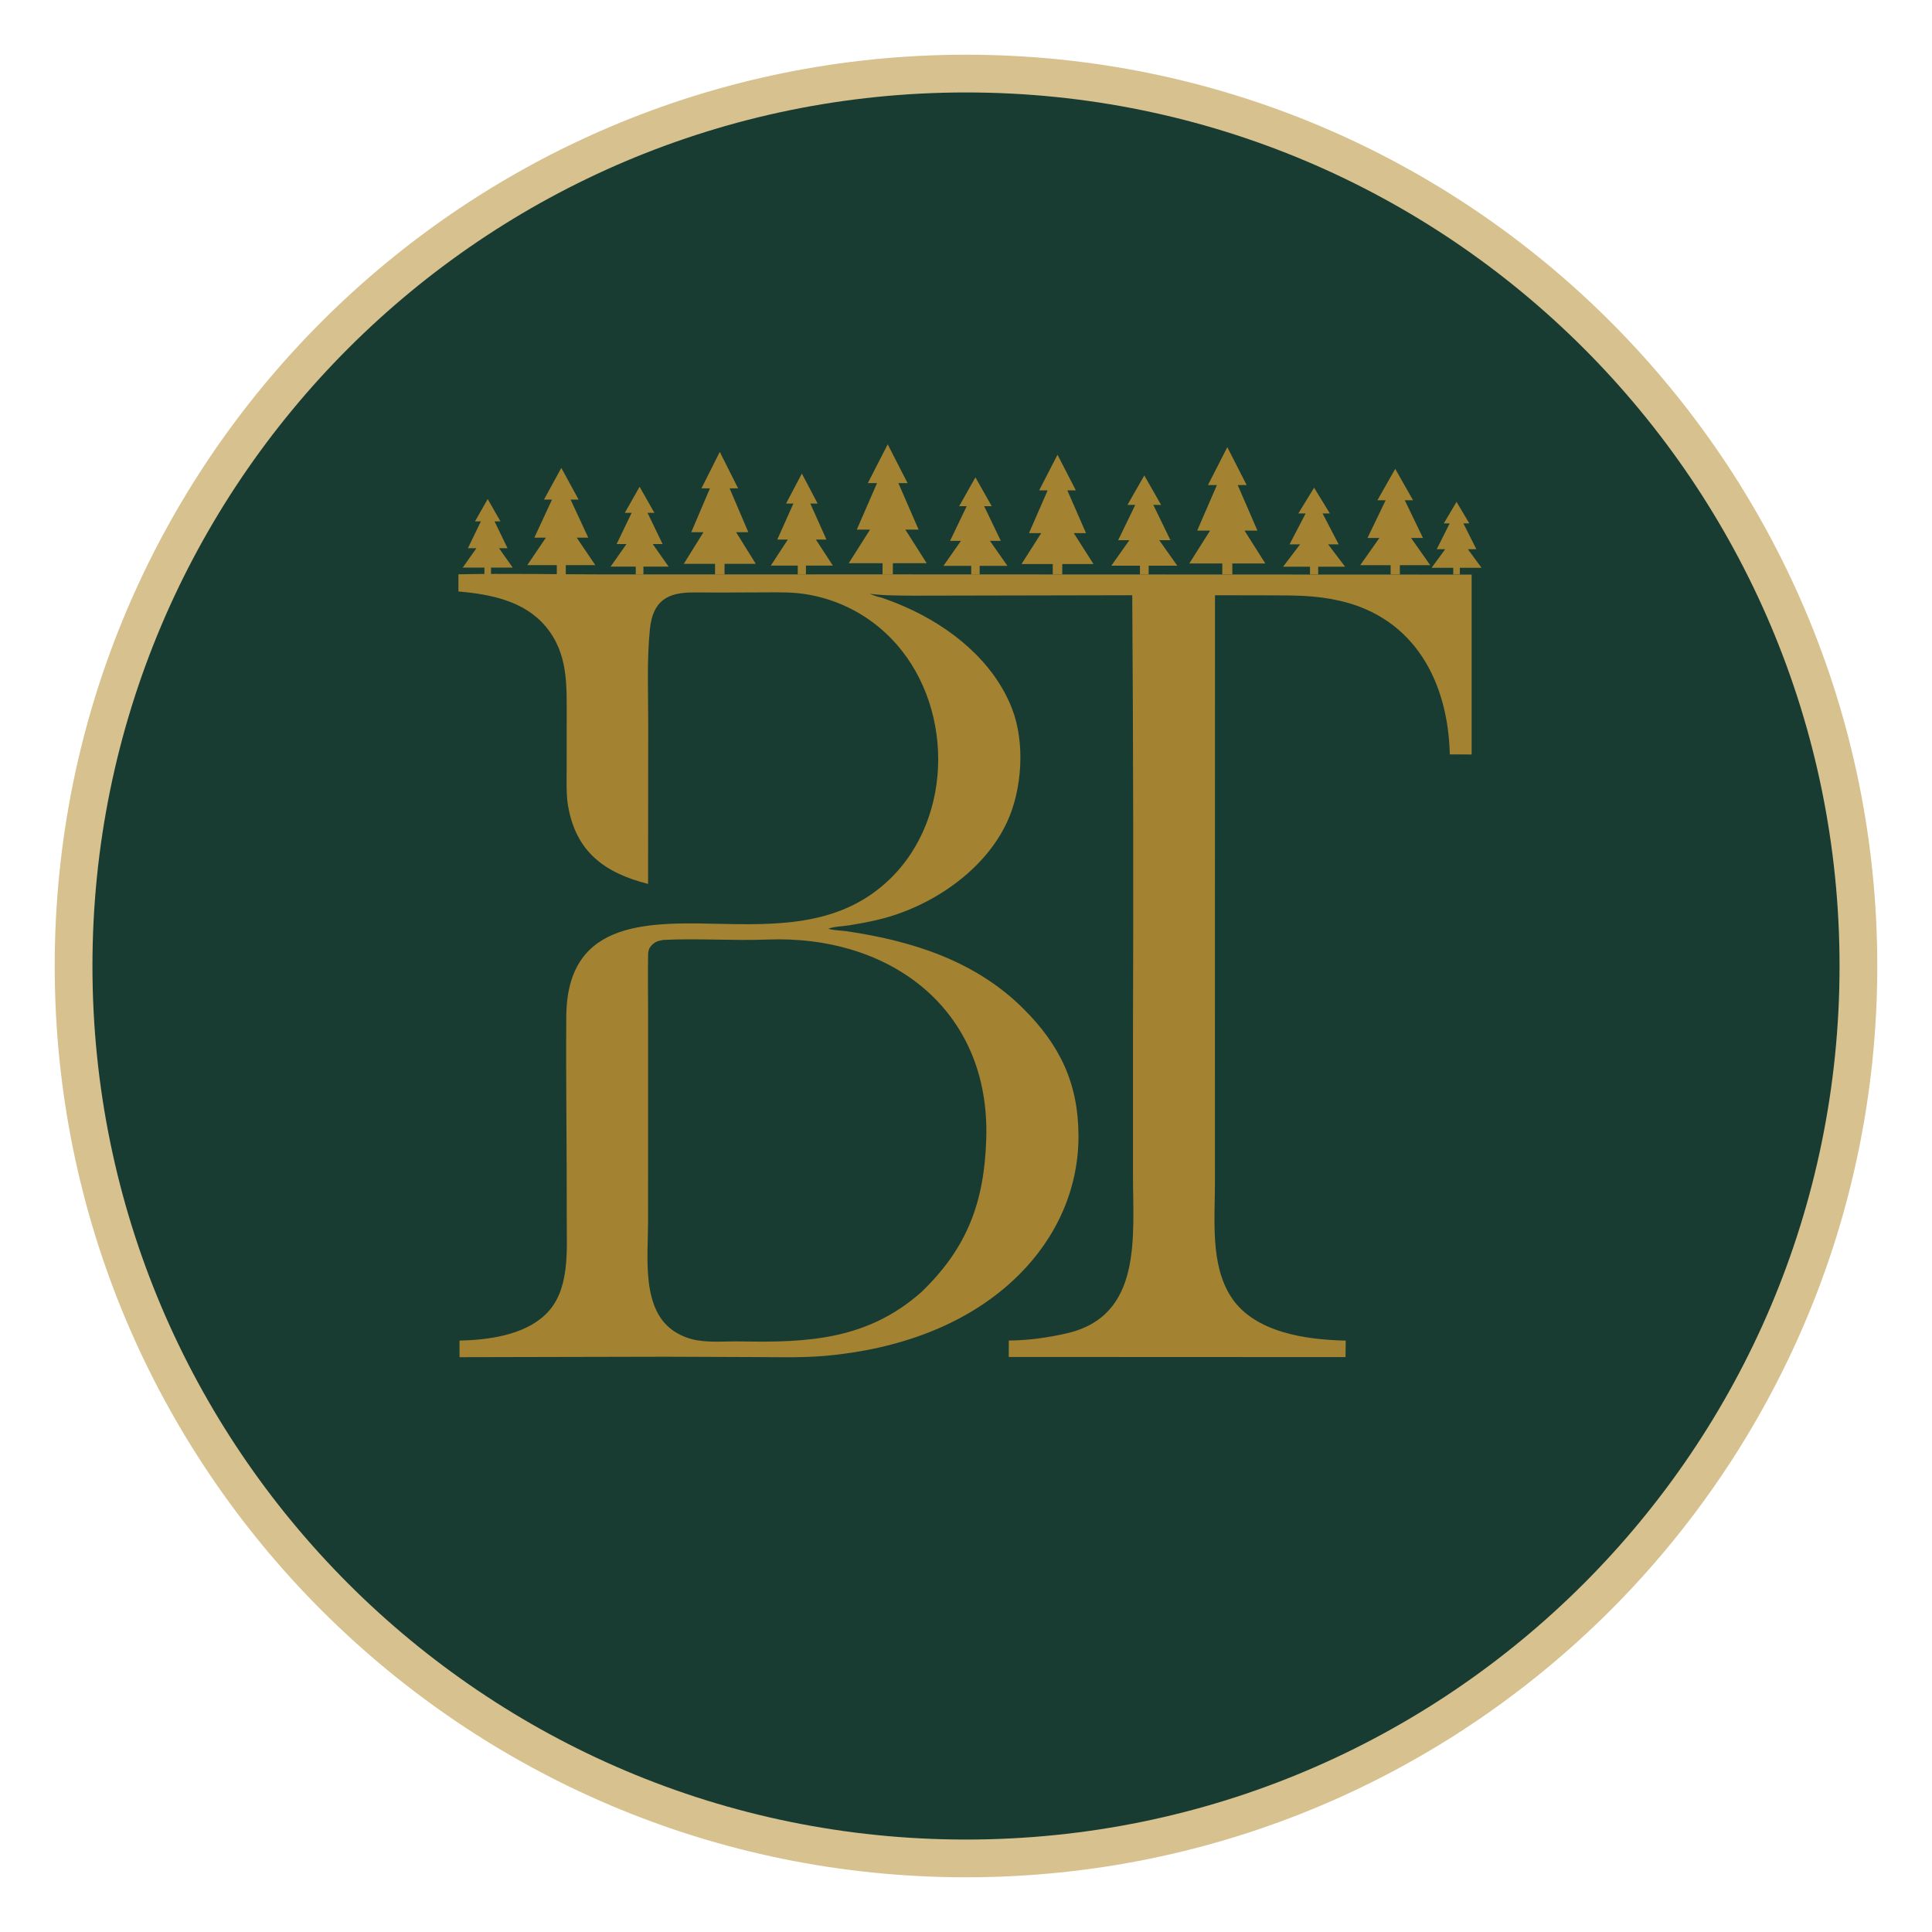
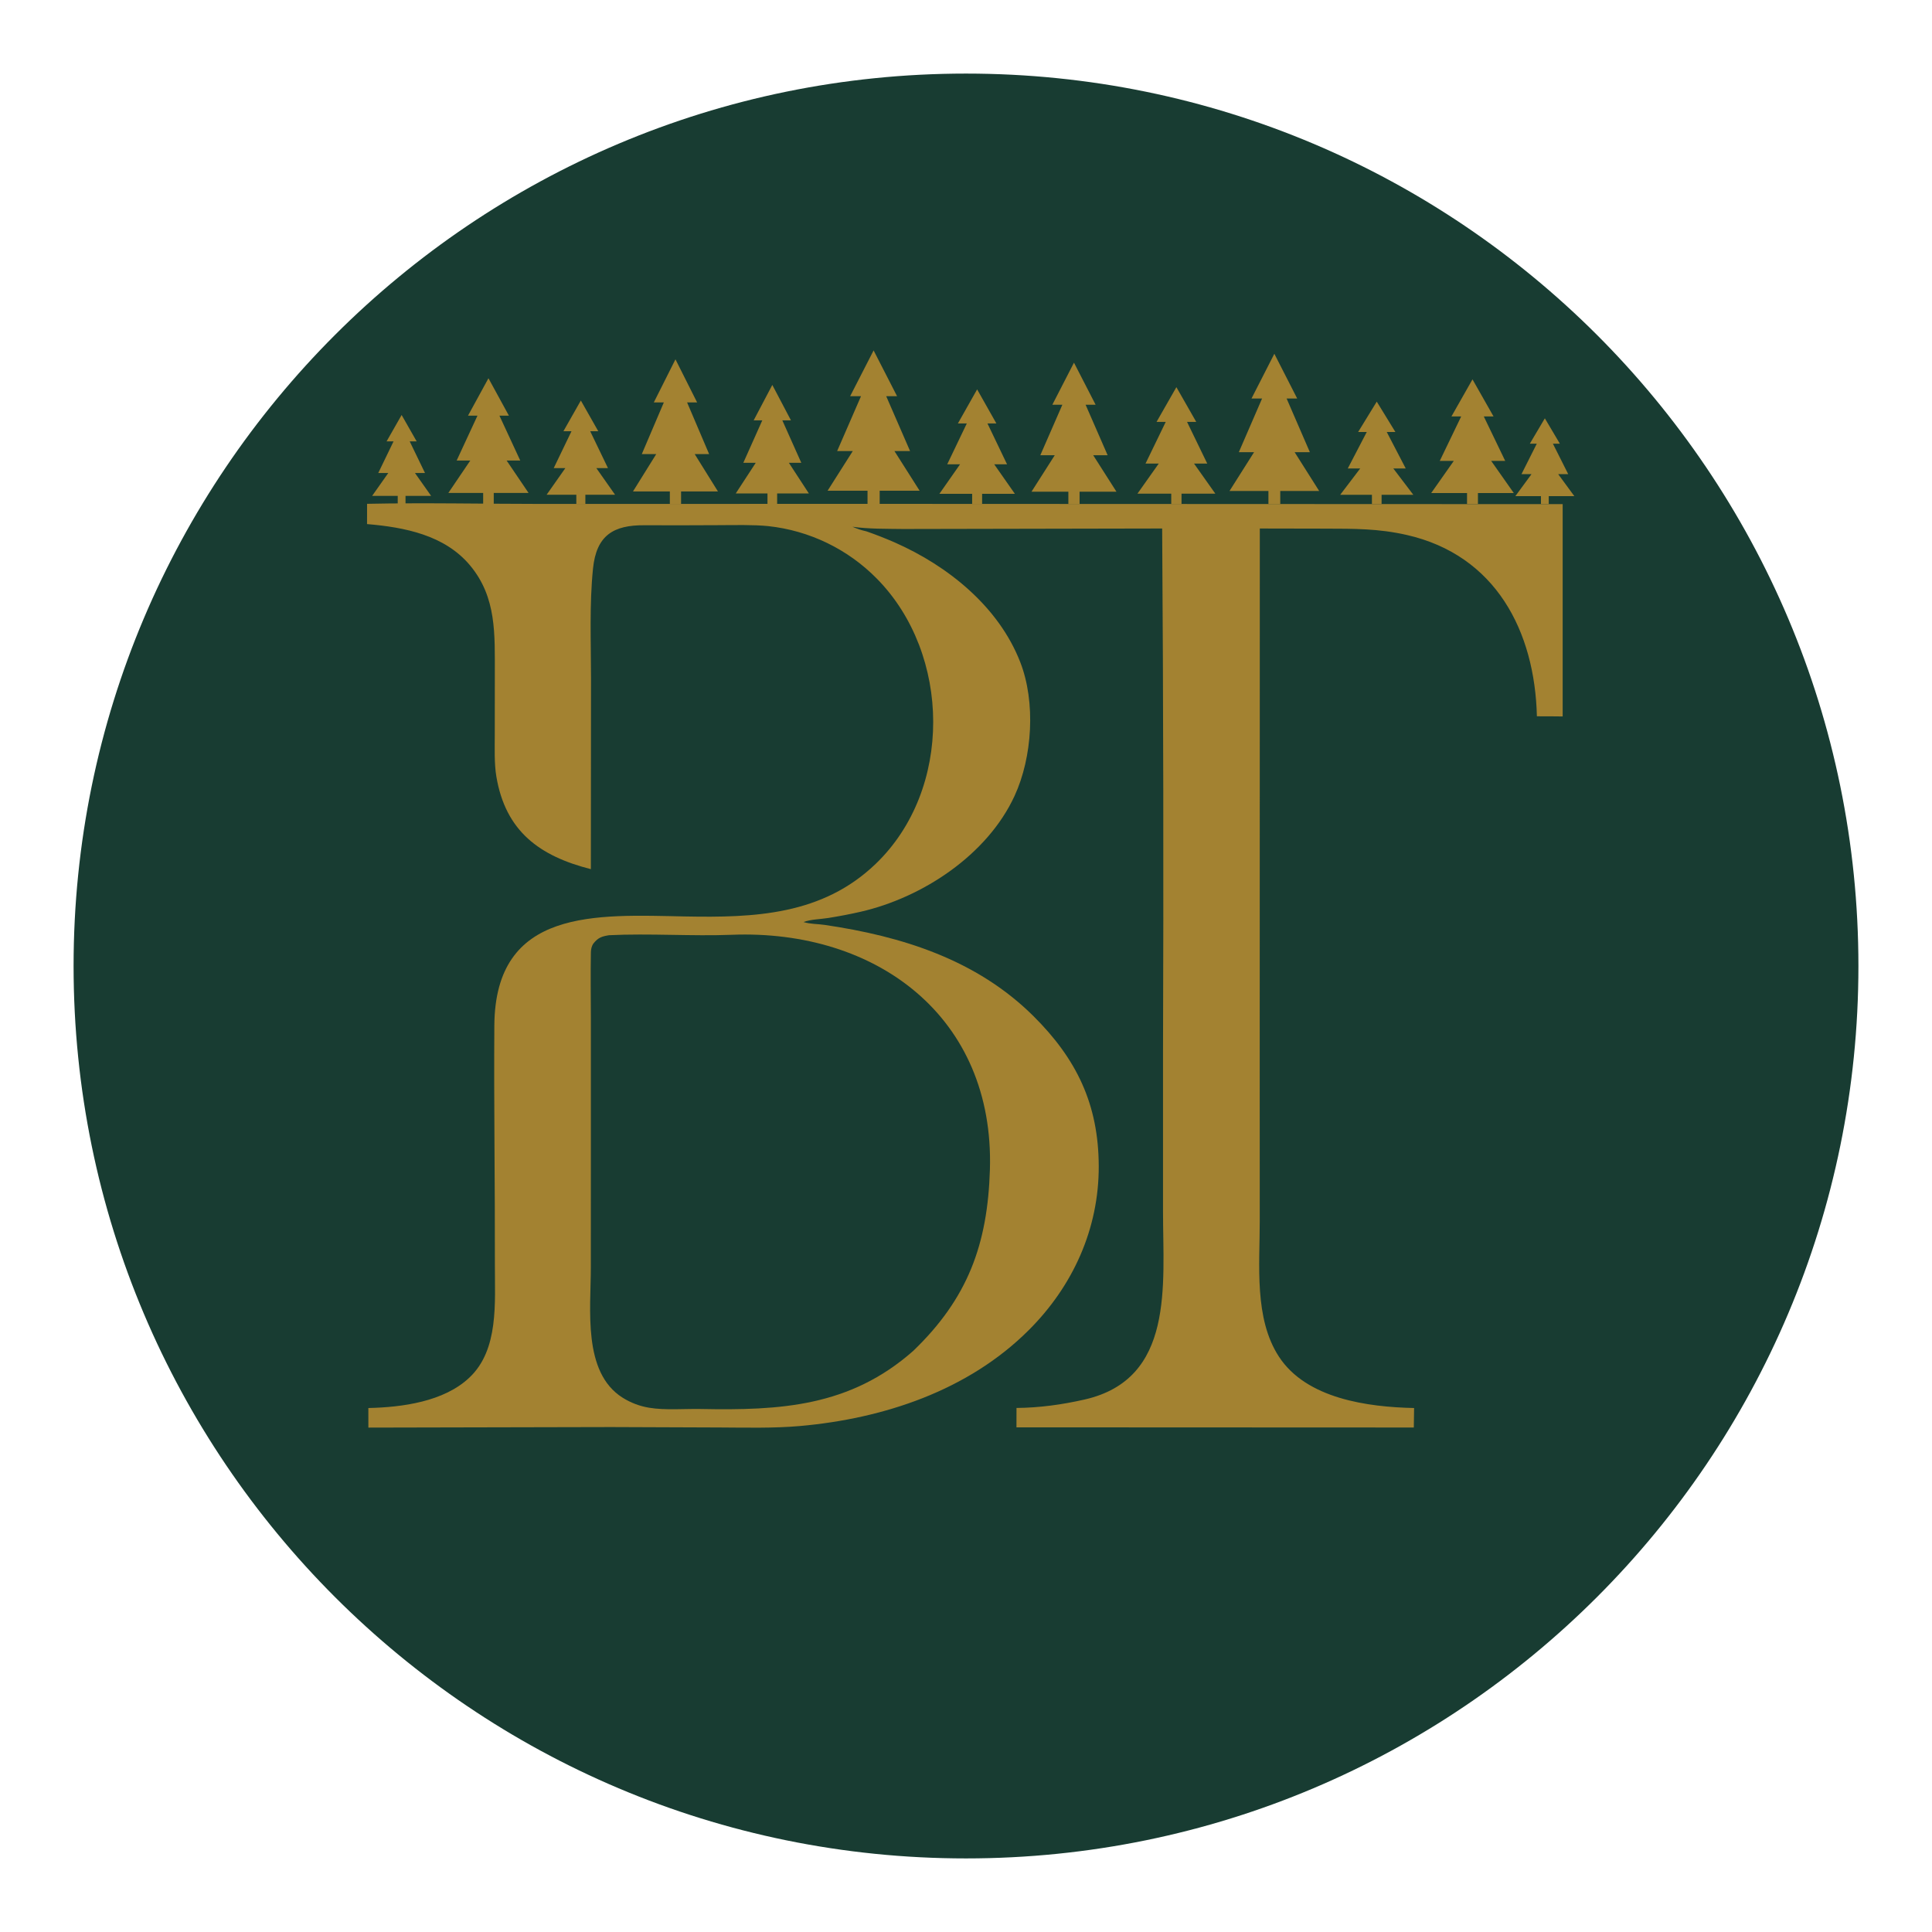
<svg xmlns="http://www.w3.org/2000/svg" viewBox="0 0 2048 2048" role="img" aria-labelledby="title">
-   <circle cx="1024" cy="1024" r="946" fill="#183C32" stroke="#D7C18E" stroke-width="40" />
-   <path transform="translate(0,0)" fill="rgb(163,130,49)" d="M 485.958 608.802 C 537.272 607.729 591.844 608.879 643.478 608.91 L 929.799 608.843 L 1560.01 609.097 L 1560.01 799.817 C 1552.37 799.659 1544.52 799.721 1536.86 799.689 C 1535.04 723.23 1499.85 654.915 1419.9 636.768 C 1394.44 630.989 1372.67 631.172 1346.91 631.093 L 1287.94 630.978 L 1287.86 1111.41 L 1287.89 1252.94 C 1287.93 1292.55 1282.71 1340.61 1305.12 1374.95 C 1329.81 1412.78 1384.9 1420.2 1426.54 1421.09 L 1426.29 1438.59 L 1069.33 1438.44 L 1069.37 1421.03 C 1090.08 1420.85 1110.32 1418.04 1130.52 1413.45 C 1211.53 1395.03 1200.99 1310.71 1200.99 1244.8 L 1200.99 1100.69 C 1201.56 944.116 1201.3 787.542 1200.22 630.971 L 967.769 631.429 C 952.976 631.216 936.467 631.477 921.998 629.412 C 927.226 631.597 929.178 632.294 934.68 633.575 C 943.225 636.554 951.653 639.861 959.944 643.488 C 1007.78 664.576 1053.27 701.057 1072.73 751.017 C 1086.76 787.026 1083.69 836.45 1067.58 871.292 C 1043.15 924.14 985.21 962.412 929.48 975.242 C 919.778 977.475 910.203 979.266 900.386 980.848 C 893.107 982.02 884.714 982.002 878.029 984.509 C 884.326 986.441 890.565 986.132 897.019 987.079 C 966.453 997.274 1033.46 1018.27 1084.54 1068.96 C 1123.34 1107.48 1143.07 1148.22 1143.25 1203.74 C 1143.44 1260.07 1120.05 1311.55 1080.34 1351.14 C 1025.94 1405.47 949.956 1430.61 874.759 1437.26 C 851.245 1439.34 826.07 1438.67 802.356 1438.56 L 705.369 1438.19 L 487.127 1438.67 L 487.105 1421.09 C 517.316 1420.43 555.126 1415.42 577.909 1393.72 C 604.508 1368.69 600.681 1326.23 600.781 1292.5 C 600.938 1220.72 599.798 1149.26 600.29 1077.47 C 601.014 971.562 692.242 977.931 771.442 979.487 C 834.195 980.72 894.862 978.285 942.767 932.347 C 1012.45 865.522 1010.7 743.911 944.055 676.162 C 917.926 649.536 883.365 632.806 846.274 628.826 C 832.819 627.479 816.181 627.944 802.445 627.979 C 780.117 628.117 757.789 628.143 735.46 628.057 C 707.243 627.742 691.967 637.127 688.928 666.949 C 685.637 699.257 687.111 732.894 687.137 765.468 L 686.995 936.998 C 640.979 925.303 610.339 903.054 602.085 853.724 C 600.173 842.298 600.66 828.352 600.675 816.607 L 600.725 761.545 C 600.652 726.313 602.529 692.898 578.444 664.096 C 555.638 636.823 519.589 629.856 485.937 627.006 L 485.958 608.802 z" />
-   <path transform="translate(0,0)" fill="rgb(24,60,50)" d="M 703.304 996.348 C 739.221 994.576 778.08 997.348 813.504 995.964 C 943.756 990.878 1049.62 1069.94 1045.48 1206.82 C 1043.45 1274.1 1025.57 1322.63 976.644 1369.72 C 919.732 1420 857.063 1423.35 785.624 1421.96 C 770.861 1421.68 753.866 1423.24 739.387 1420.83 C 730.88 1419.44 722.74 1416.36 715.451 1411.76 C 679.406 1388.99 687.018 1332.28 686.975 1294.65 L 687.015 1179.88 L 687.004 1069.95 C 686.945 1050.61 686.665 1030.96 687.02 1011.61 C 687.068 1009.05 687.748 1005.79 689.342 1003.75 C 693.486 998.434 697.069 997.359 703.304 996.348 z" />
-   <g fill="#A38231" aria-hidden="true">
-     <path d="M 517 529 L 503.5 552.7 L 509.75 552.7 L 496.0 581.14 L 505.0 581.14 L 490.5 601.68 L 513.5 601.68 L 513.5 609 L 520.5 609 L 520.5 601.68 L 543.5 601.68 L 529.0 581.14 L 538.0 581.14 L 524.25 552.7 L 530.5 552.7 Z" />
-     <path d="M 595 496 L 576.64 529.6 L 585.14 529.6 L 566.44 569.92 L 578.68 569.92 L 558.96 599.04 L 590.24 599.04 L 590.24 609 L 599.76 609 L 599.76 599.04 L 631.04 599.04 L 611.32 569.92 L 623.56 569.92 L 604.86 529.6 L 613.36 529.6 Z" />
-     <path d="M 678 516 L 662.34 543.6 L 669.59 543.6 L 653.64 576.72 L 664.08 576.72 L 647.26 600.64 L 673.94 600.64 L 673.94 609 L 682.06 609 L 682.06 600.64 L 708.74 600.64 L 691.92 576.72 L 702.36 576.72 L 686.41 543.6 L 693.66 543.6 Z" />
-     <path d="M 763 479 L 743.56 517.7 L 752.56 517.7 L 732.76 564.14 L 745.72 564.14 L 724.84 597.68 L 757.96 597.68 L 757.96 609 L 768.04 609 L 768.04 597.68 L 801.16 597.68 L 780.28 564.14 L 793.24 564.14 L 773.44 517.7 L 782.44 517.7 Z" />
-     <path d="M 850 502 L 833.26 533.8 L 841.01 533.8 L 823.96 571.96 L 835.12 571.96 L 817.14 599.52 L 845.66 599.52 L 845.66 609 L 854.34 609 L 854.34 599.52 L 882.86 599.52 L 864.88 571.96 L 876.04 571.96 L 858.99 533.8 L 866.74 533.8 Z" />
-     <path d="M 941 471 L 919.94 512.1 L 929.69 512.1 L 908.24 561.42 L 922.28 561.42 L 899.66 597.04 L 935.54 597.04 L 935.54 609 L 946.46 609 L 946.46 597.04 L 982.34 597.04 L 959.72 561.42 L 973.76 561.42 L 952.31 512.1 L 962.06 512.1 Z" />
-     <path d="M 1034 506 L 1016.72 536.6 L 1024.72 536.6 L 1007.12 573.32 L 1018.64 573.32 L 1000.08 599.84 L 1029.52 599.84 L 1029.52 609 L 1038.48 609 L 1038.48 599.84 L 1067.92 599.84 L 1049.36 573.32 L 1060.88 573.32 L 1043.28 536.6 L 1051.28 536.6 Z" />
-     <path d="M 1121 482 L 1101.56 519.8 L 1110.56 519.8 L 1090.76 565.16 L 1103.72 565.16 L 1082.84 597.92 L 1115.96 597.92 L 1115.96 609 L 1126.04 609 L 1126.04 597.92 L 1159.16 597.92 L 1138.28 565.16 L 1151.24 565.16 L 1131.44 519.8 L 1140.44 519.8 Z" />
-     <path d="M 1213 504 L 1195.18 535.2 L 1203.43 535.2 L 1185.28 572.64 L 1197.16 572.64 L 1178.02 599.68 L 1208.38 599.68 L 1208.38 609 L 1217.62 609 L 1217.62 599.68 L 1247.98 599.68 L 1228.84 572.64 L 1240.72 572.64 L 1222.57 535.2 L 1230.82 535.2 Z" />
-     <path d="M 1301 474 L 1280.48 514.2 L 1289.98 514.2 L 1269.08 562.44 L 1282.76 562.44 L 1260.72 597.28 L 1295.68 597.28 L 1295.68 609 L 1306.32 609 L 1306.32 597.28 L 1341.28 597.28 L 1319.24 562.44 L 1332.92 562.44 L 1312.02 514.2 L 1321.52 514.2 Z" />
-     <path d="M 1393 517 L 1376.26 544.3 L 1384.01 544.3 L 1366.96 577.06 L 1378.12 577.06 L 1360.14 600.72 L 1388.66 600.72 L 1388.66 609 L 1397.34 609 L 1397.34 600.72 L 1425.86 600.72 L 1407.88 577.06 L 1419.04 577.06 L 1401.99 544.3 L 1409.74 544.3 Z" />
-     <path d="M 1479 497 L 1460.1 530.3 L 1468.85 530.3 L 1449.6 570.26 L 1462.2 570.26 L 1441.9 599.12 L 1474.1 599.12 L 1474.1 609 L 1483.9 609 L 1483.9 599.12 L 1516.1 599.12 L 1495.8 570.26 L 1508.4 570.26 L 1489.15 530.3 L 1497.9 530.3 Z" />
-     <path d="M 1544 532 L 1530.5 554.8 L 1536.75 554.8 L 1523.0 582.16 L 1532.0 582.16 L 1517.5 601.92 L 1540.5 601.92 L 1540.5 609 L 1547.5 609 L 1547.5 601.92 L 1570.5 601.92 L 1556.0 582.16 L 1565.0 582.16 L 1551.25 554.8 L 1557.5 554.8 Z" />
+   <circle cx="1024" cy="1024" r="946" fill="#183C32" />
+   <g transform="translate(1024 1024) scale(1.18) translate(-1024 -1024)">
+     <path transform="translate(0,0)" fill="rgb(163,130,49)" d="M 485.958 608.802 C 537.272 607.729 591.844 608.879 643.478 608.91 L 929.799 608.843 L 1560.01 609.097 L 1560.01 799.817 C 1552.37 799.659 1544.52 799.721 1536.86 799.689 C 1535.04 723.23 1499.85 654.915 1419.9 636.768 C 1394.44 630.989 1372.67 631.172 1346.91 631.093 L 1287.94 630.978 L 1287.86 1111.41 L 1287.89 1252.94 C 1287.93 1292.55 1282.71 1340.61 1305.12 1374.95 C 1329.81 1412.78 1384.9 1420.2 1426.54 1421.09 L 1426.29 1438.59 L 1069.33 1438.44 L 1069.37 1421.03 C 1090.08 1420.85 1110.32 1418.04 1130.52 1413.45 C 1211.53 1395.03 1200.99 1310.71 1200.99 1244.8 L 1200.99 1100.69 C 1201.56 944.116 1201.3 787.542 1200.22 630.971 L 967.769 631.429 C 952.976 631.216 936.467 631.477 921.998 629.412 C 927.226 631.597 929.178 632.294 934.68 633.575 C 943.225 636.554 951.653 639.861 959.944 643.488 C 1007.78 664.576 1053.27 701.057 1072.73 751.017 C 1086.76 787.026 1083.69 836.45 1067.58 871.292 C 1043.15 924.14 985.21 962.412 929.48 975.242 C 919.778 977.475 910.203 979.266 900.386 980.848 C 893.107 982.02 884.714 982.002 878.029 984.509 C 884.326 986.441 890.565 986.132 897.019 987.079 C 966.453 997.274 1033.46 1018.27 1084.54 1068.96 C 1123.34 1107.48 1143.07 1148.22 1143.25 1203.74 C 1143.44 1260.07 1120.05 1311.55 1080.34 1351.14 C 1025.94 1405.47 949.956 1430.61 874.759 1437.26 C 851.245 1439.34 826.07 1438.67 802.356 1438.56 L 705.369 1438.19 L 487.127 1438.67 L 487.105 1421.09 C 517.316 1420.43 555.126 1415.42 577.909 1393.72 C 604.508 1368.69 600.681 1326.23 600.781 1292.5 C 600.938 1220.72 599.798 1149.26 600.29 1077.47 C 601.014 971.562 692.242 977.931 771.442 979.487 C 834.195 980.72 894.862 978.285 942.767 932.347 C 1012.45 865.522 1010.7 743.911 944.055 676.162 C 917.926 649.536 883.365 632.806 846.274 628.826 C 832.819 627.479 816.181 627.944 802.445 627.979 C 780.117 628.117 757.789 628.143 735.46 628.057 C 707.243 627.742 691.967 637.127 688.928 666.949 C 685.637 699.257 687.111 732.894 687.137 765.468 L 686.995 936.998 C 640.979 925.303 610.339 903.054 602.085 853.724 C 600.173 842.298 600.66 828.352 600.675 816.607 L 600.725 761.545 C 600.652 726.313 602.529 692.898 578.444 664.096 C 555.638 636.823 519.589 629.856 485.937 627.006 L 485.958 608.802 z" />
+     <path transform="translate(0,0)" fill="rgb(24,60,50)" d="M 703.304 996.348 C 739.221 994.576 778.08 997.348 813.504 995.964 C 943.756 990.878 1049.62 1069.94 1045.48 1206.82 C 1043.45 1274.1 1025.57 1322.63 976.644 1369.72 C 919.732 1420 857.063 1423.35 785.624 1421.96 C 770.861 1421.68 753.866 1423.24 739.387 1420.83 C 730.88 1419.44 722.74 1416.36 715.451 1411.76 C 679.406 1388.99 687.018 1332.28 686.975 1294.65 L 687.015 1179.88 L 687.004 1069.95 C 686.945 1050.61 686.665 1030.96 687.02 1011.61 C 687.068 1009.05 687.748 1005.79 689.342 1003.75 C 693.486 998.434 697.069 997.359 703.304 996.348 z" />
+     <g fill="#A38231" aria-hidden="true">
+       <path d="M 517 529 L 503.5 552.7 L 509.75 552.7 L 496.0 581.14 L 505.0 581.14 L 490.5 601.68 L 513.5 601.68 L 513.5 609 L 520.5 609 L 520.5 601.68 L 543.5 601.68 L 529.0 581.14 L 538.0 581.14 L 524.25 552.7 L 530.5 552.7 Z" />
+       <path d="M 595 496 L 576.64 529.6 L 585.14 529.6 L 566.44 569.92 L 578.68 569.92 L 558.96 599.04 L 590.24 599.04 L 590.24 609 L 599.76 609 L 599.76 599.04 L 631.04 599.04 L 611.32 569.92 L 623.56 569.92 L 604.86 529.6 L 613.36 529.6 Z" />
+       <path d="M 678 516 L 662.34 543.6 L 669.59 543.6 L 653.64 576.72 L 664.08 576.72 L 647.26 600.64 L 673.94 600.64 L 673.94 609 L 682.06 609 L 682.06 600.64 L 708.74 600.64 L 691.92 576.72 L 702.36 576.72 L 686.41 543.6 L 693.66 543.6 Z" />
+       <path d="M 763 479 L 743.56 517.7 L 752.56 517.7 L 732.76 564.14 L 745.72 564.14 L 724.84 597.68 L 757.96 597.68 L 757.96 609 L 768.04 609 L 768.04 597.68 L 801.16 597.68 L 780.28 564.14 L 793.24 564.14 L 773.44 517.7 L 782.44 517.7 Z" />
+       <path d="M 850 502 L 833.26 533.8 L 841.01 533.8 L 823.96 571.96 L 835.12 571.96 L 817.14 599.52 L 845.66 599.52 L 845.66 609 L 854.34 609 L 854.34 599.52 L 882.86 599.52 L 864.88 571.96 L 876.04 571.96 L 858.99 533.8 L 866.74 533.8 Z" />
+       <path d="M 941 471 L 919.94 512.1 L 929.69 512.1 L 908.24 561.42 L 922.28 561.42 L 899.66 597.04 L 935.54 597.04 L 935.54 609 L 946.46 609 L 946.46 597.04 L 982.34 597.04 L 959.72 561.42 L 973.76 561.42 L 952.31 512.1 L 962.06 512.1 Z" />
+       <path d="M 1034 506 L 1016.72 536.6 L 1024.72 536.6 L 1007.12 573.32 L 1018.64 573.32 L 1000.08 599.84 L 1029.52 599.84 L 1029.52 609 L 1038.48 609 L 1038.48 599.84 L 1067.92 599.84 L 1049.36 573.32 L 1060.88 573.32 L 1043.28 536.6 L 1051.28 536.6 Z" />
+       <path d="M 1121 482 L 1101.56 519.8 L 1110.56 519.8 L 1090.76 565.16 L 1103.72 565.16 L 1082.84 597.92 L 1115.96 597.92 L 1115.96 609 L 1126.04 609 L 1126.04 597.92 L 1159.16 597.92 L 1138.28 565.16 L 1151.24 565.16 L 1131.44 519.8 L 1140.44 519.8 Z" />
+       <path d="M 1213 504 L 1195.18 535.2 L 1203.43 535.2 L 1185.28 572.64 L 1197.16 572.64 L 1178.02 599.68 L 1208.38 599.68 L 1208.38 609 L 1217.62 609 L 1217.62 599.68 L 1247.98 599.68 L 1228.84 572.64 L 1240.72 572.64 L 1222.57 535.2 L 1230.82 535.2 Z" />
+       <path d="M 1301 474 L 1280.48 514.2 L 1289.98 514.2 L 1269.08 562.44 L 1282.76 562.44 L 1260.72 597.28 L 1295.68 597.28 L 1295.68 609 L 1306.32 609 L 1306.32 597.28 L 1341.28 597.28 L 1319.24 562.44 L 1332.92 562.44 L 1312.02 514.2 L 1321.52 514.2 Z" />
+       <path d="M 1393 517 L 1376.26 544.3 L 1384.01 544.3 L 1366.96 577.06 L 1378.12 577.06 L 1360.14 600.72 L 1388.66 600.72 L 1388.66 609 L 1397.34 609 L 1397.34 600.72 L 1425.86 600.72 L 1407.88 577.06 L 1419.04 577.06 L 1401.99 544.3 L 1409.74 544.3 Z" />
+       <path d="M 1479 497 L 1460.1 530.3 L 1468.85 530.3 L 1449.6 570.26 L 1462.2 570.26 L 1441.9 599.12 L 1474.1 599.12 L 1474.1 609 L 1483.9 609 L 1483.9 599.12 L 1516.1 599.12 L 1495.8 570.26 L 1508.4 570.26 L 1489.15 530.3 L 1497.9 530.3 Z" />
+       <path d="M 1544 532 L 1530.5 554.8 L 1536.75 554.8 L 1523.0 582.16 L 1532.0 582.16 L 1517.5 601.92 L 1540.5 601.92 L 1540.5 609 L 1547.5 609 L 1547.5 601.92 L 1570.5 601.92 L 1556.0 582.16 L 1565.0 582.16 L 1551.25 554.8 L 1557.5 554.8 Z" />
+     </g>
  </g>
</svg>
